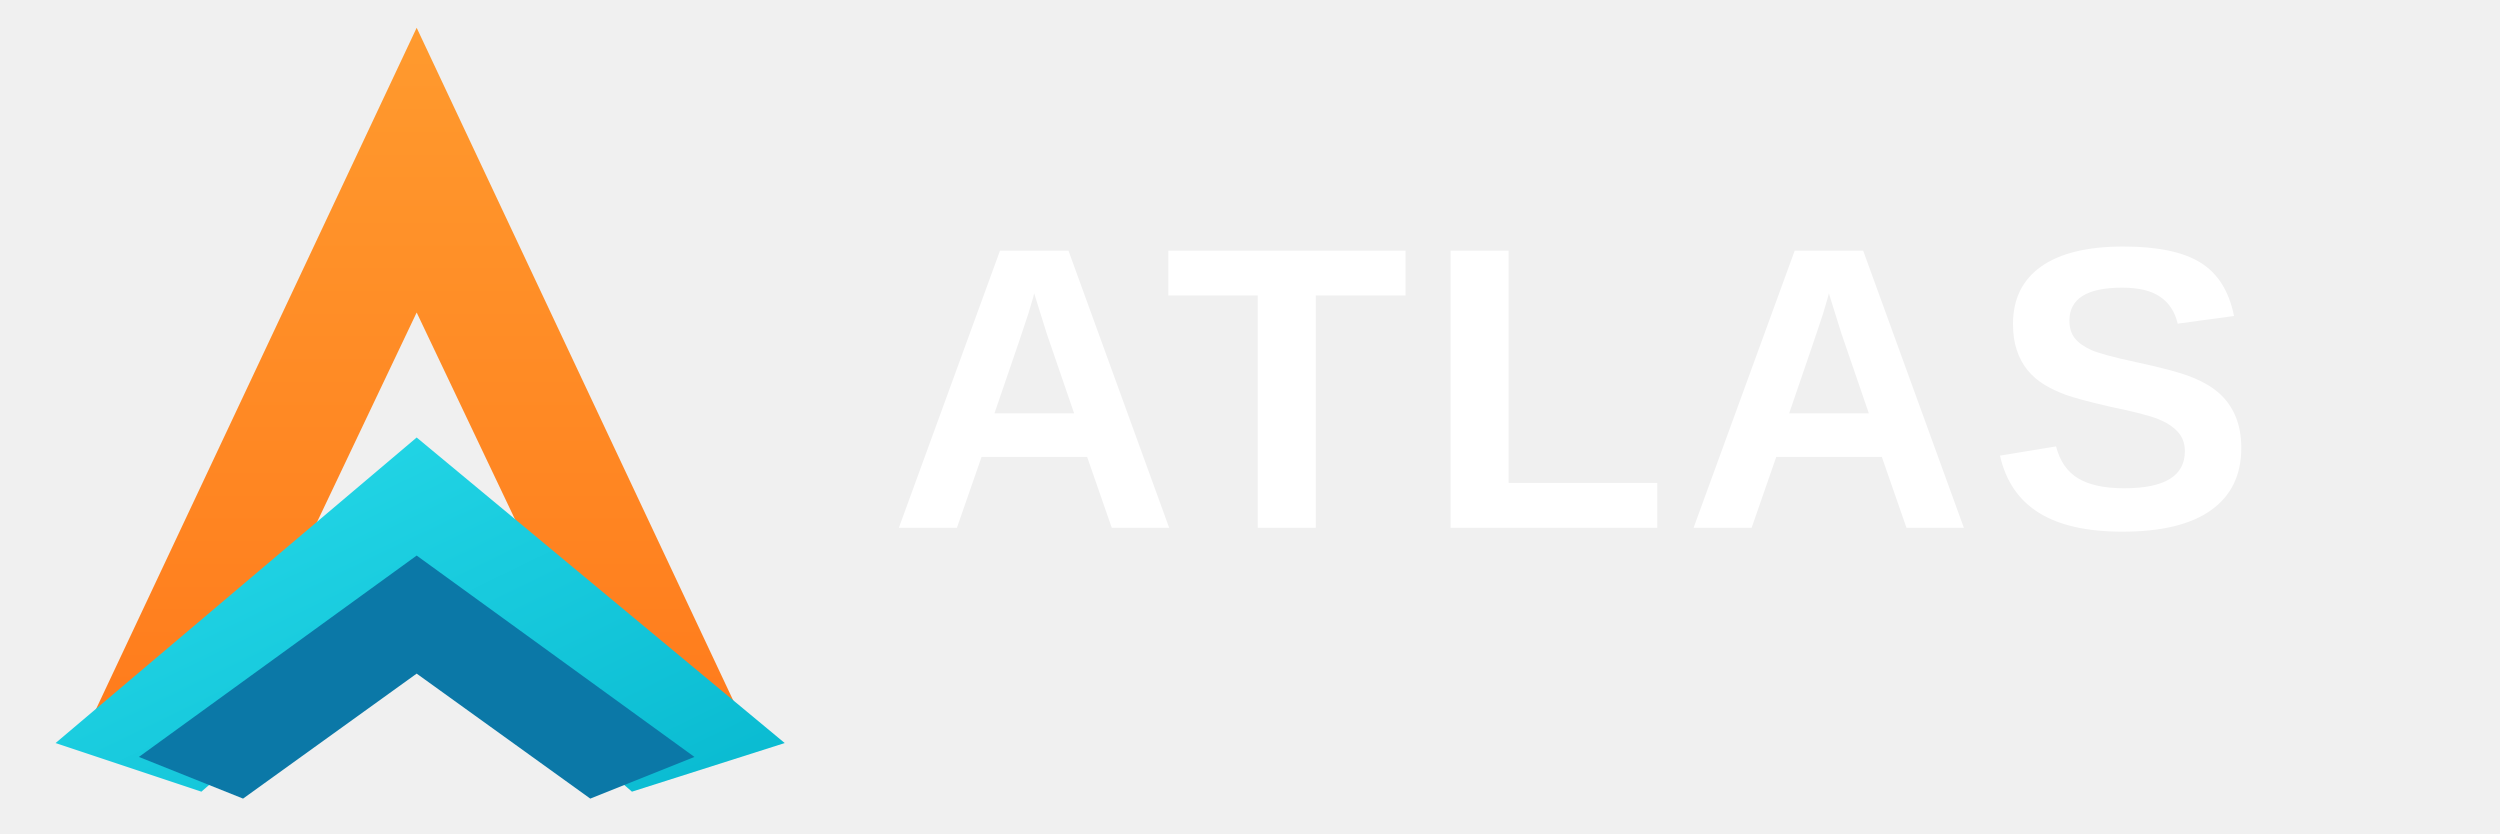
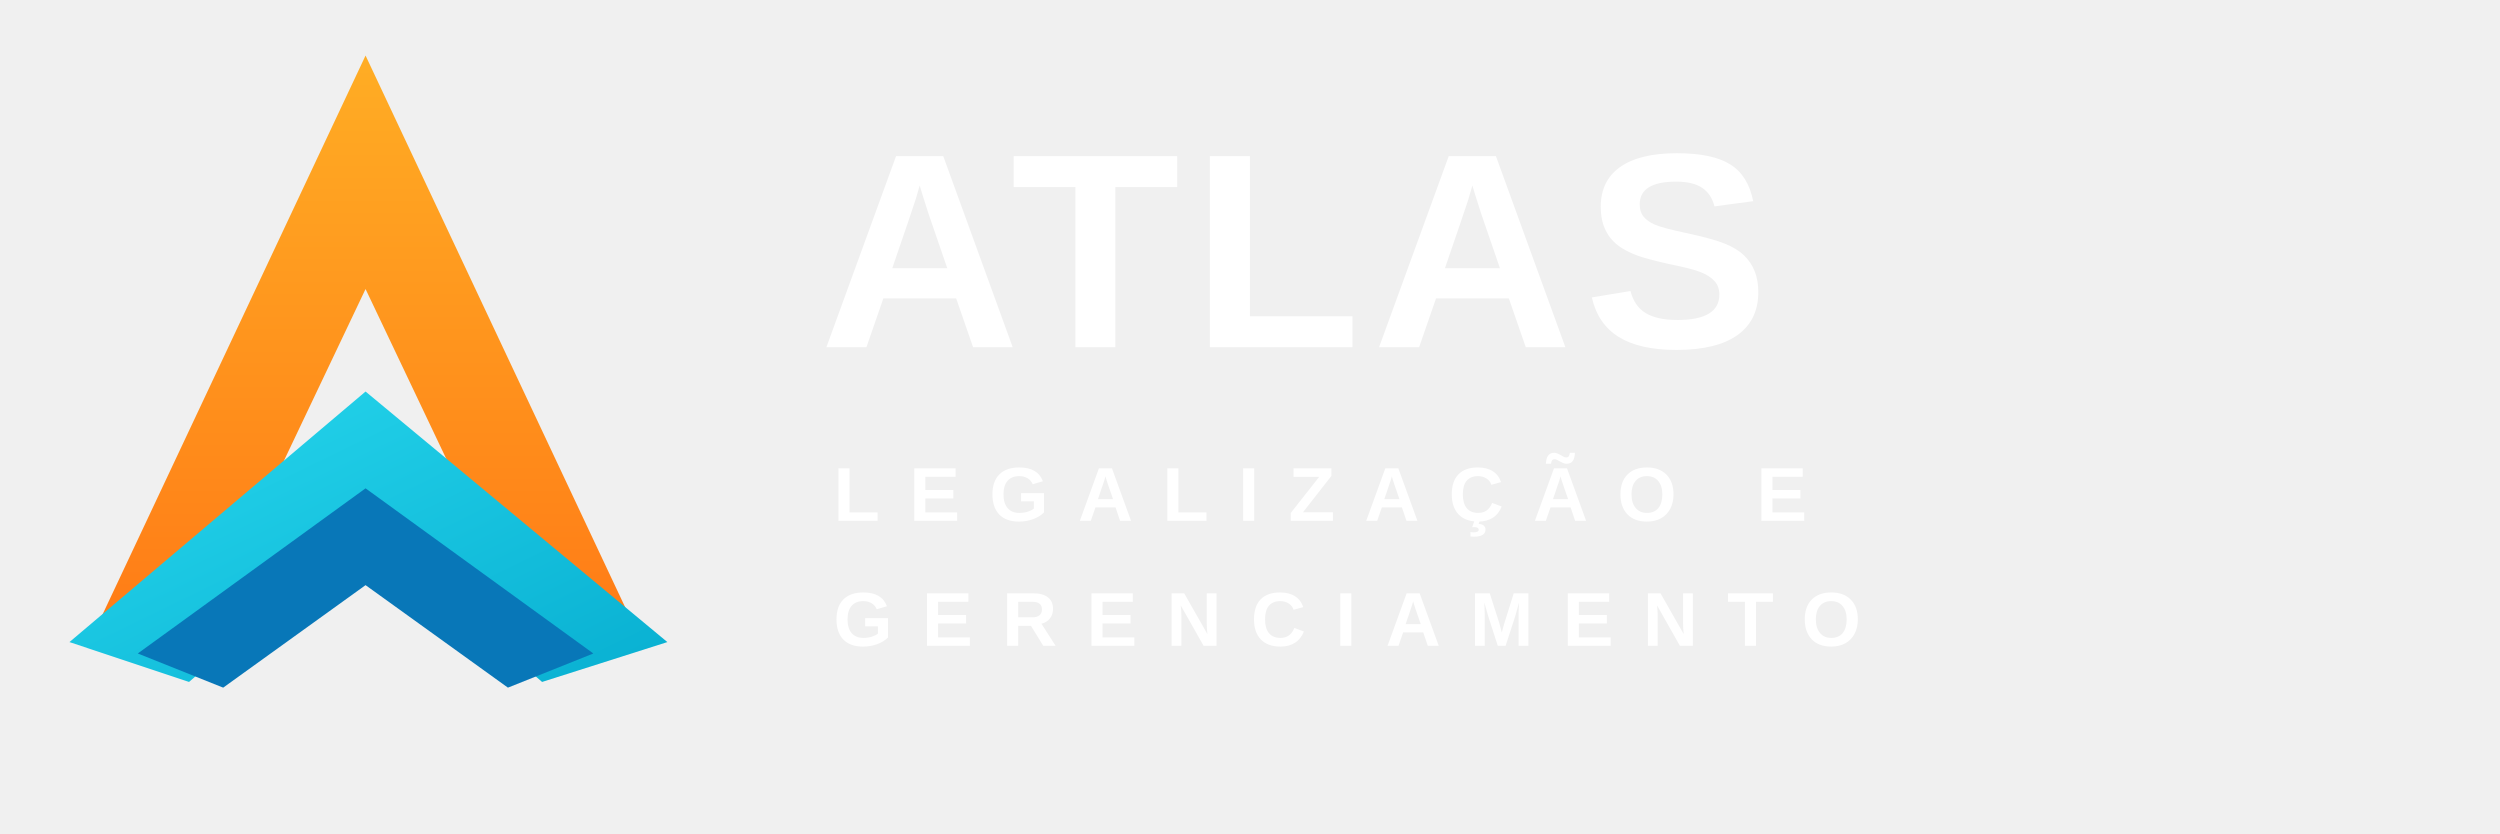
- <svg xmlns="http://www.w3.org/2000/svg" viewBox="0 0 360 120" role="img" aria-label="ATLAS">
+ <svg xmlns="http://www.w3.org/2000/svg" viewBox="0 0 360 120" role="img" aria-label="ATLAS Legalização e Gerenciamento">
  <defs>
    <linearGradient id="o" x1="0" y1="0" x2="0" y2="1">
-       <stop stop-color="#ff9a2e" />
-       <stop offset="1" stop-color="#ff7b1c" />
+       <stop stop-color="#ffad24" />
+       <stop offset="1" stop-color="#ff7b16" />
    </linearGradient>
    <linearGradient id="c" x1="0" y1="0" x2="1" y2="1">
-       <stop stop-color="#29dceb" />
-       <stop offset="1" stop-color="#08b9d0" />
+       <stop stop-color="#28d8ee" />
+       <stop offset="1" stop-color="#08afd1" />
    </linearGradient>
  </defs>
-   <g transform="translate(8 4)">
+   <g transform="translate(10 8) scale(.82)">
    <path d="M52 0 100 102H81L52 41 23 102H4Z" fill="url(#o)" />
    <path d="M52 59 105 103 83 110 52 83 21 110 0 103Z" fill="url(#c)" />
-     <path d="M52 76 92 105 77 111 52 93 27 111 12 105Z" fill="#0b78a7" />
+     <path d="M52 76 92 105 77 111 52 93 27 111 12 105Z" fill="#0877b8" />
  </g>
-   <text x="128" y="76" fill="#ffffff" font-family="Arial,Helvetica,sans-serif" font-size="58" font-weight="700" letter-spacing="2">ATLAS</text>
+   <text x="118" y="50" fill="#ffffff" font-family="Arial,Helvetica,sans-serif" font-size="40" font-weight="800" letter-spacing="1.6">ATLAS</text>
+   <text x="120" y="75" fill="#ffffff" font-family="Arial,Helvetica,sans-serif" font-size="11" font-weight="600" letter-spacing="4.2">LEGALIZAÇÃO E</text>
+   <text x="120" y="93" fill="#ffffff" font-family="Arial,Helvetica,sans-serif" font-size="11" font-weight="600" letter-spacing="4.2">GERENCIAMENTO</text>
</svg>
